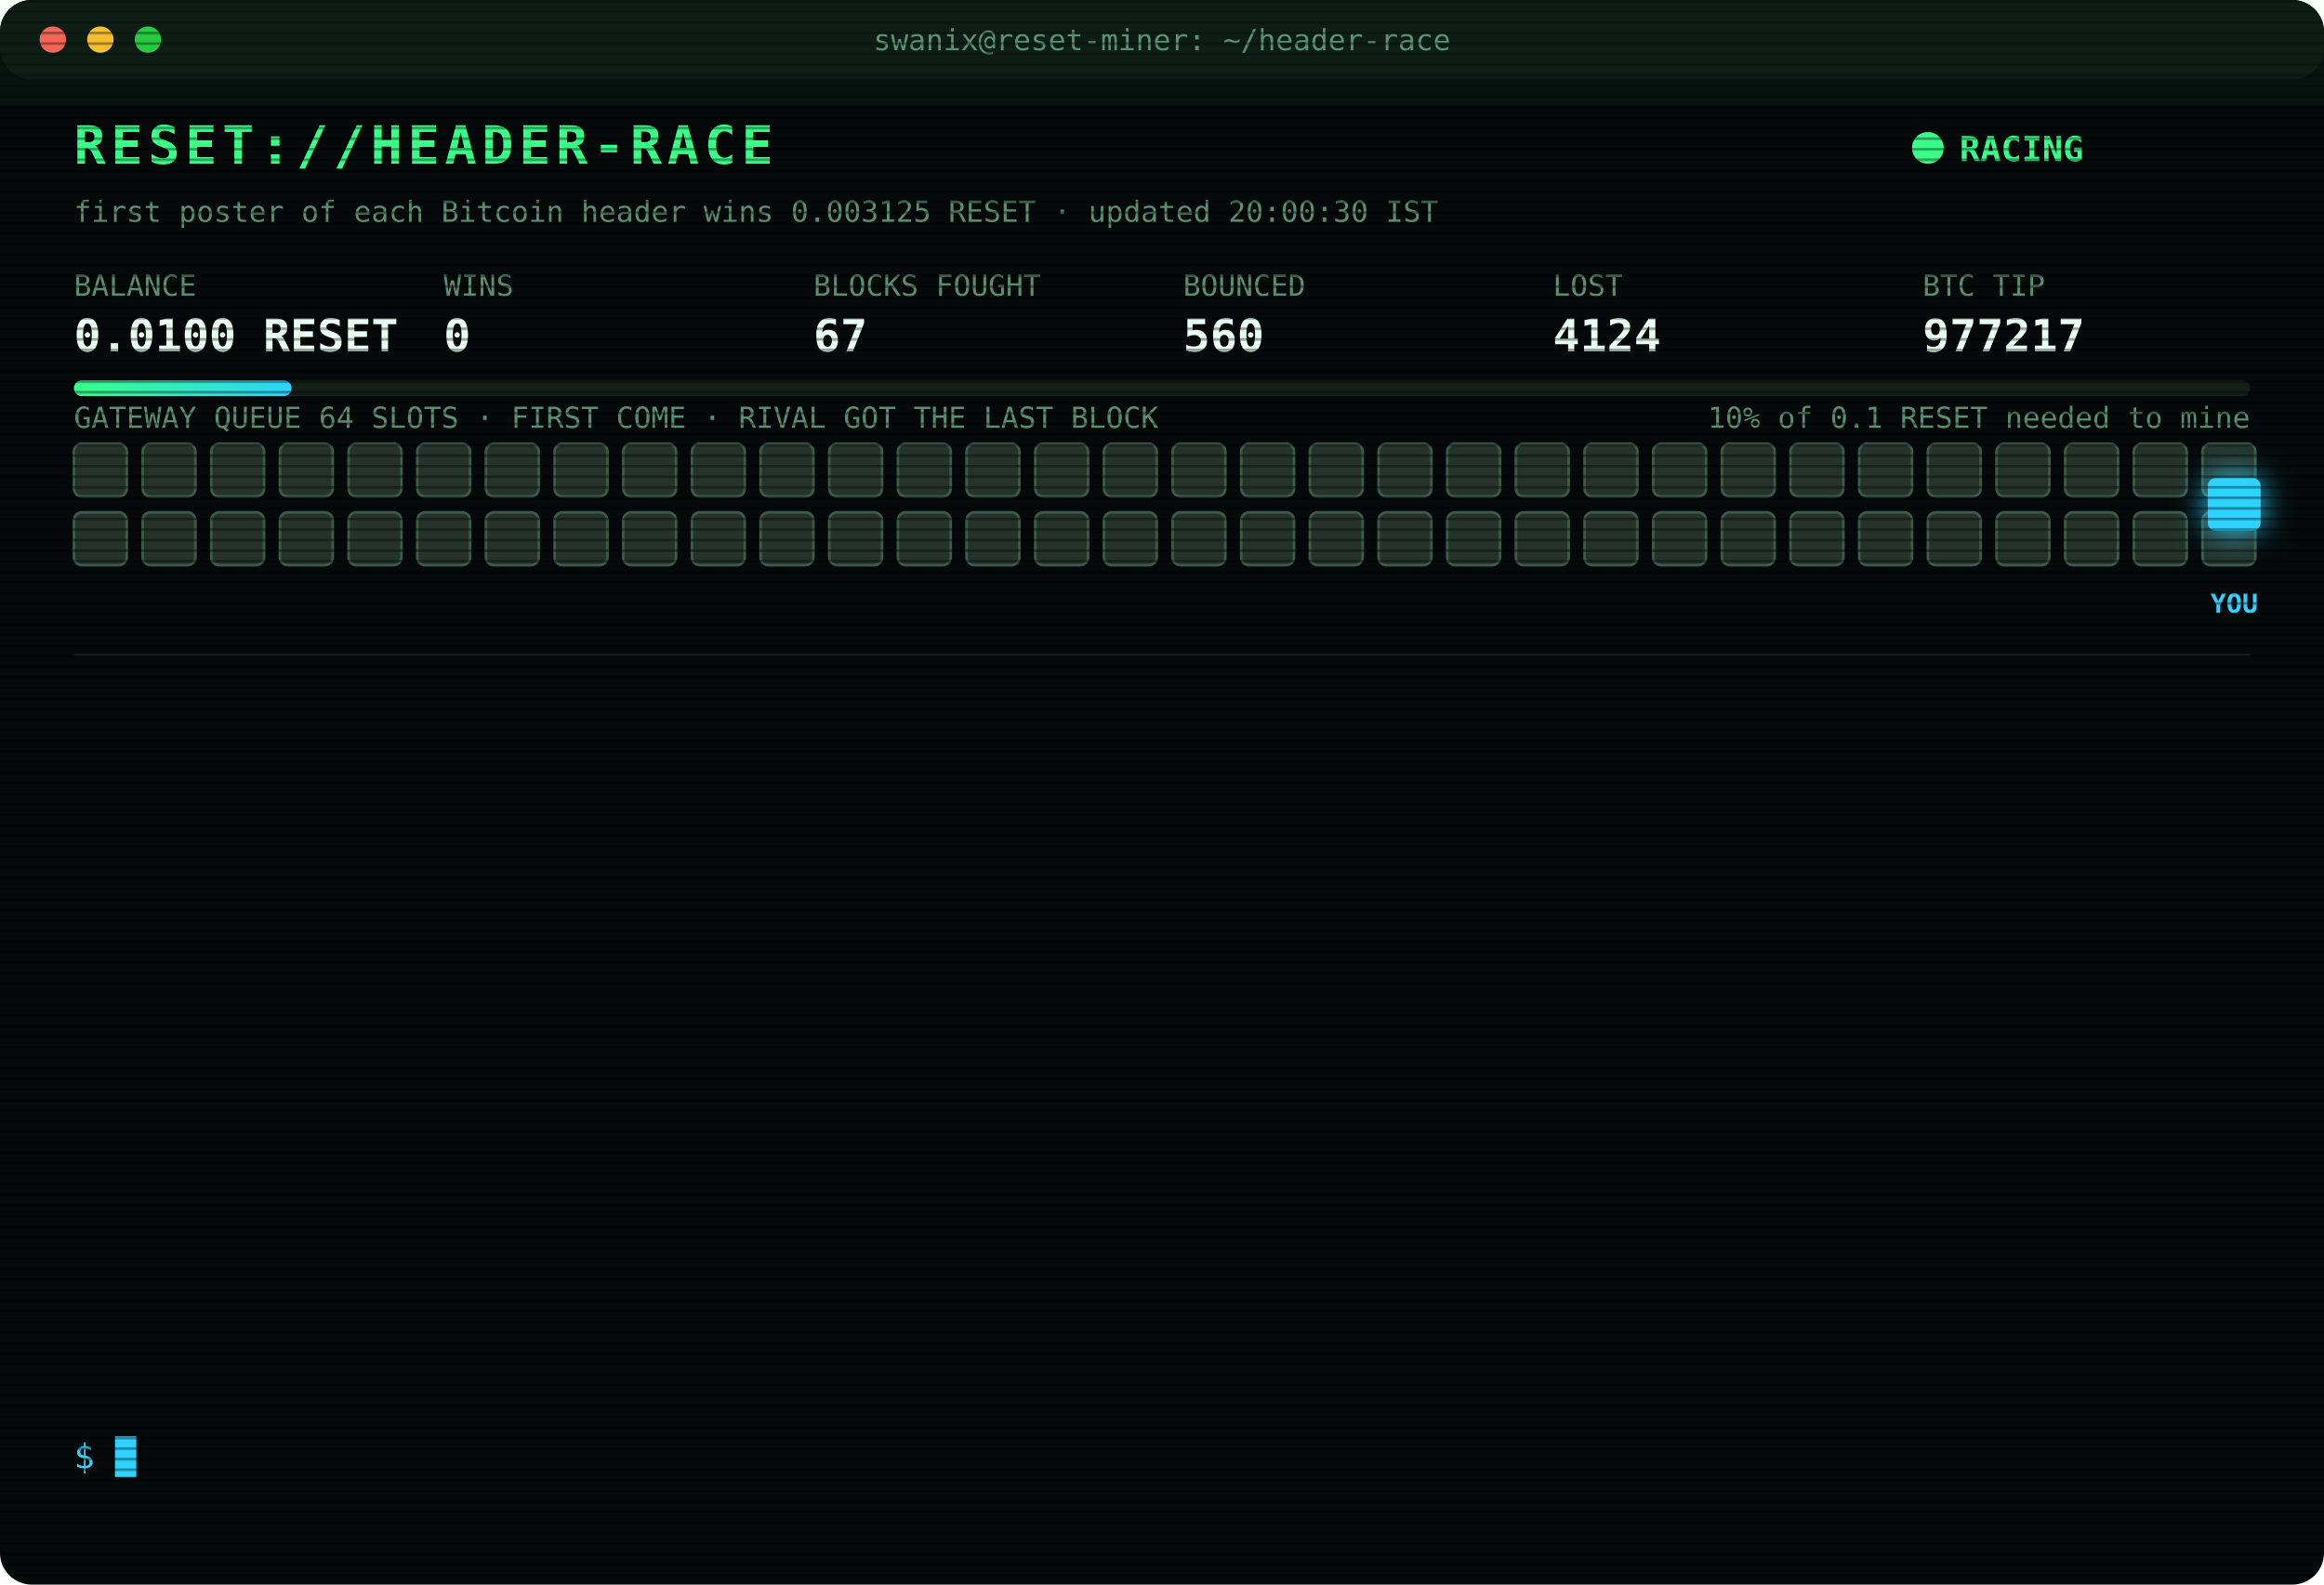
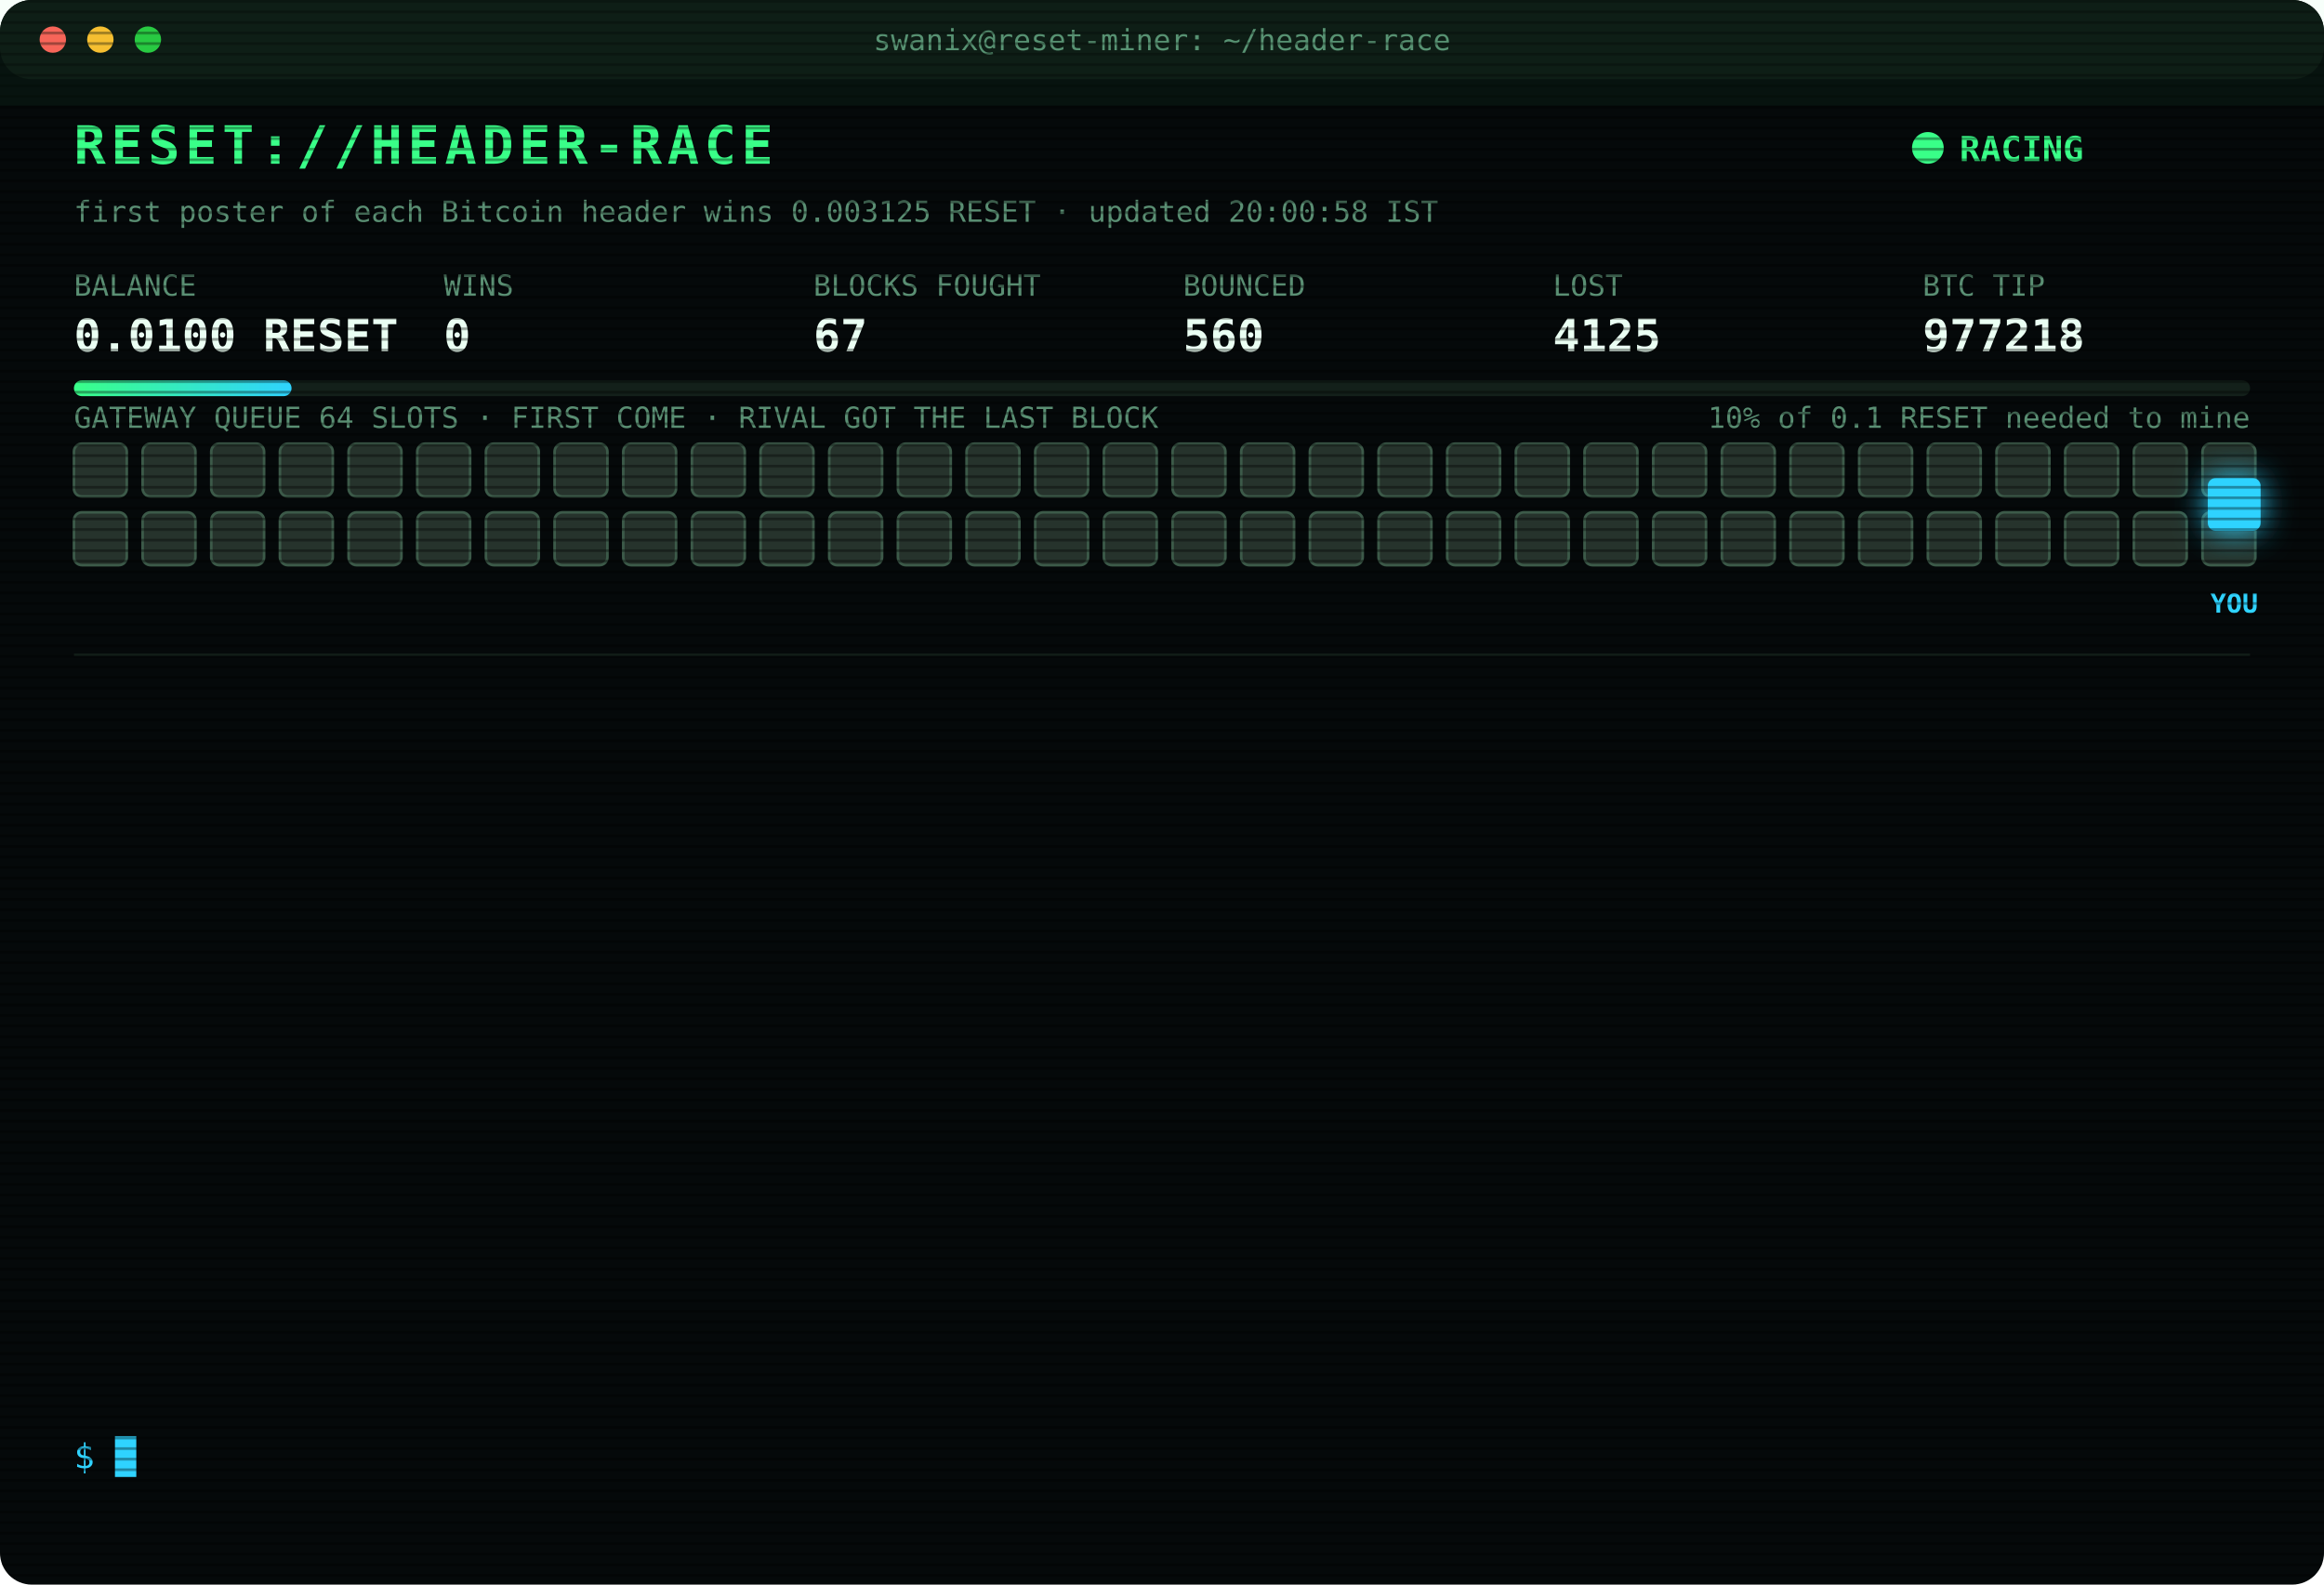
<svg xmlns="http://www.w3.org/2000/svg" width="880" height="600" viewBox="0 0 880 600" font-family="ui-monospace,SFMono-Regular,Menlo,Consolas,monospace">
  <style>
text{font-size:13px;fill:#7CFFB2}
.title{font-size:20px;font-weight:700;fill:#39FF88;letter-spacing:2px;animation:glitch 3s infinite steps(1)}
.sub{fill:#2fd3ff}.k{fill:#5a8f73;font-size:11px}.v{font-size:17px;font-weight:700;fill:#eafff3}
.ts{fill:#3f6b56}.boot{fill:#2fd3ff}.dim{fill:#5a8f73}.bad{fill:#ff4d6d}.warn{fill:#ffd23f}.mag{fill:#ff5cf0}.win{fill:#39FF88;font-weight:700}
.tag{font-size:10px;fill:#2fd3ff;font-weight:700}
.rival{fill:#26332c;stroke:#3c5a49;animation:jam 1.2s infinite alternate}
.idle{fill:#141c18;stroke:#22302a;animation:breathe 4s infinite}
.me{fill:#2fd3ff;filter:drop-shadow(0 0 6px #2fd3ff)}
.hover{animation:nudge 1.1s infinite ease-in-out}.bounce{animation:kick 1.4s infinite}
.ln{opacity:0;animation:in .4s forwards}
.cur{animation:blink 1s infinite steps(1)}
.scan{animation:scan 6s infinite linear}
.led{animation:blink 1.4s infinite}
@keyframes in{from{opacity:0;transform:translateX(-6px)}to{opacity:1;transform:none}}
@keyframes blink{50%{opacity:0}}
@keyframes jam{to{fill:#33463b}}
@keyframes breathe{50%{opacity:.4}}
@keyframes nudge{50%{transform:translateX(-10px)}}
@keyframes kick{0%,100%{transform:none}30%{transform:translateX(-14px)}55%{transform:translateX(10px) translateY(-6px)}}
@keyframes glitch{0%,92%{transform:none}93%{transform:translateX(2px);fill:#ff4d6d}95%{transform:translateX(-2px);fill:#2fd3ff}97%{transform:none}}
@keyframes scan{from{transform:translateY(-40px)}to{transform:translateY(600px)}}
</style>
  <defs>
    <pattern id="sl" width="4" height="4" patternUnits="userSpaceOnUse">
      <rect width="4" height="1" fill="#000" opacity=".35" />
    </pattern>
    <linearGradient id="bar">
      <stop offset="0" stop-color="#39FF88" />
      <stop offset="1" stop-color="#2fd3ff" />
    </linearGradient>
  </defs>
  <rect width="880" height="600" rx="12" fill="#05090a" />
  <rect width="880" height="30" rx="12" fill="#0d1512" />
  <circle cx="20" cy="15" r="5" fill="#ff5f57" />
  <circle cx="38" cy="15" r="5" fill="#febc2e" />
  <circle cx="56" cy="15" r="5" fill="#28c840" />
  <text x="440" y="19" text-anchor="middle" class="k">swanix@reset-miner: ~/header-race</text>
  <text x="28" y="62" class="title">RESET://HEADER-RACE</text>
  <circle class="led" cx="730" cy="56" r="6" fill="#39FF88" />
  <text x="742" y="61" class="win">RACING</text>
-   <text x="28" y="84" class="k">first poster of each Bitcoin header wins 0.003125 RESET · updated 20:00:30 IST</text>
+   <text x="28" y="84" class="k">first poster of each Bitcoin header wins 0.003125 RESET · updated 20:00:58 IST</text>
  <text x="28" y="112" class="k">BALANCE</text>
  <text x="28" y="133" class="v">0.0100 RESET</text>
  <text x="168" y="112" class="k">WINS</text>
  <text x="168" y="133" class="v">0</text>
  <text x="308" y="112" class="k">BLOCKS FOUGHT</text>
  <text x="308" y="133" class="v">67</text>
  <text x="448" y="112" class="k">BOUNCED</text>
  <text x="448" y="133" class="v">560</text>
  <text x="588" y="112" class="k">LOST</text>
-   <text x="588" y="133" class="v">4124</text>
+   <text x="588" y="133" class="v">4125</text>
  <text x="728" y="112" class="k">BTC TIP</text>
-   <text x="728" y="133" class="v">977217</text>
+   <text x="728" y="133" class="v">977218</text>
  <rect x="28" y="144" width="824" height="6" rx="3" fill="#13201a" />
  <rect x="28" y="144" width="82.4" height="6" rx="3" fill="url(#bar)" />
  <text x="852" y="162" text-anchor="end" class="k">10% of 0.1 RESET needed to mine</text>
  <text x="28" y="162" class="k">GATEWAY QUEUE 64 SLOTS · FIRST COME · RIVAL GOT THE LAST BLOCK</text>
  <rect class="rival" x="28" y="168" width="20" height="20" rx="3" style="animation-delay:0.00s" />
  <rect class="rival" x="54" y="168" width="20" height="20" rx="3" style="animation-delay:0.05s" />
  <rect class="rival" x="80" y="168" width="20" height="20" rx="3" style="animation-delay:0.10s" />
  <rect class="rival" x="106" y="168" width="20" height="20" rx="3" style="animation-delay:0.15s" />
  <rect class="rival" x="132" y="168" width="20" height="20" rx="3" style="animation-delay:0.20s" />
  <rect class="rival" x="158" y="168" width="20" height="20" rx="3" style="animation-delay:0.25s" />
  <rect class="rival" x="184" y="168" width="20" height="20" rx="3" style="animation-delay:0.30s" />
  <rect class="rival" x="210" y="168" width="20" height="20" rx="3" style="animation-delay:0.35s" />
  <rect class="rival" x="236" y="168" width="20" height="20" rx="3" style="animation-delay:0.40s" />
  <rect class="rival" x="262" y="168" width="20" height="20" rx="3" style="animation-delay:0.45s" />
  <rect class="rival" x="288" y="168" width="20" height="20" rx="3" style="animation-delay:0.50s" />
  <rect class="rival" x="314" y="168" width="20" height="20" rx="3" style="animation-delay:0.55s" />
  <rect class="rival" x="340" y="168" width="20" height="20" rx="3" style="animation-delay:0.60s" />
  <rect class="rival" x="366" y="168" width="20" height="20" rx="3" style="animation-delay:0.65s" />
  <rect class="rival" x="392" y="168" width="20" height="20" rx="3" style="animation-delay:0.70s" />
  <rect class="rival" x="418" y="168" width="20" height="20" rx="3" style="animation-delay:0.75s" />
  <rect class="rival" x="444" y="168" width="20" height="20" rx="3" style="animation-delay:0.80s" />
  <rect class="rival" x="470" y="168" width="20" height="20" rx="3" style="animation-delay:0.85s" />
  <rect class="rival" x="496" y="168" width="20" height="20" rx="3" style="animation-delay:0.90s" />
  <rect class="rival" x="522" y="168" width="20" height="20" rx="3" style="animation-delay:0.95s" />
  <rect class="rival" x="548" y="168" width="20" height="20" rx="3" style="animation-delay:1.00s" />
  <rect class="rival" x="574" y="168" width="20" height="20" rx="3" style="animation-delay:1.05s" />
  <rect class="rival" x="600" y="168" width="20" height="20" rx="3" style="animation-delay:1.10s" />
  <rect class="rival" x="626" y="168" width="20" height="20" rx="3" style="animation-delay:1.15s" />
  <rect class="rival" x="652" y="168" width="20" height="20" rx="3" style="animation-delay:1.20s" />
  <rect class="rival" x="678" y="168" width="20" height="20" rx="3" style="animation-delay:1.25s" />
  <rect class="rival" x="704" y="168" width="20" height="20" rx="3" style="animation-delay:1.30s" />
  <rect class="rival" x="730" y="168" width="20" height="20" rx="3" style="animation-delay:1.35s" />
  <rect class="rival" x="756" y="168" width="20" height="20" rx="3" style="animation-delay:1.40s" />
  <rect class="rival" x="782" y="168" width="20" height="20" rx="3" style="animation-delay:1.45s" />
  <rect class="rival" x="808" y="168" width="20" height="20" rx="3" style="animation-delay:1.50s" />
  <rect class="rival" x="834" y="168" width="20" height="20" rx="3" style="animation-delay:1.55s" />
  <rect class="rival" x="28" y="194" width="20" height="20" rx="3" style="animation-delay:1.60s" />
  <rect class="rival" x="54" y="194" width="20" height="20" rx="3" style="animation-delay:1.65s" />
  <rect class="rival" x="80" y="194" width="20" height="20" rx="3" style="animation-delay:1.70s" />
  <rect class="rival" x="106" y="194" width="20" height="20" rx="3" style="animation-delay:1.75s" />
  <rect class="rival" x="132" y="194" width="20" height="20" rx="3" style="animation-delay:1.80s" />
  <rect class="rival" x="158" y="194" width="20" height="20" rx="3" style="animation-delay:1.85s" />
  <rect class="rival" x="184" y="194" width="20" height="20" rx="3" style="animation-delay:1.90s" />
  <rect class="rival" x="210" y="194" width="20" height="20" rx="3" style="animation-delay:1.95s" />
  <rect class="rival" x="236" y="194" width="20" height="20" rx="3" style="animation-delay:2.00s" />
  <rect class="rival" x="262" y="194" width="20" height="20" rx="3" style="animation-delay:2.05s" />
  <rect class="rival" x="288" y="194" width="20" height="20" rx="3" style="animation-delay:2.10s" />
  <rect class="rival" x="314" y="194" width="20" height="20" rx="3" style="animation-delay:2.15s" />
  <rect class="rival" x="340" y="194" width="20" height="20" rx="3" style="animation-delay:2.20s" />
  <rect class="rival" x="366" y="194" width="20" height="20" rx="3" style="animation-delay:2.25s" />
  <rect class="rival" x="392" y="194" width="20" height="20" rx="3" style="animation-delay:2.30s" />
  <rect class="rival" x="418" y="194" width="20" height="20" rx="3" style="animation-delay:2.35s" />
  <rect class="rival" x="444" y="194" width="20" height="20" rx="3" style="animation-delay:2.40s" />
  <rect class="rival" x="470" y="194" width="20" height="20" rx="3" style="animation-delay:2.45s" />
  <rect class="rival" x="496" y="194" width="20" height="20" rx="3" style="animation-delay:2.50s" />
  <rect class="rival" x="522" y="194" width="20" height="20" rx="3" style="animation-delay:2.55s" />
  <rect class="rival" x="548" y="194" width="20" height="20" rx="3" style="animation-delay:2.60s" />
  <rect class="rival" x="574" y="194" width="20" height="20" rx="3" style="animation-delay:2.65s" />
  <rect class="rival" x="600" y="194" width="20" height="20" rx="3" style="animation-delay:2.70s" />
  <rect class="rival" x="626" y="194" width="20" height="20" rx="3" style="animation-delay:2.75s" />
  <rect class="rival" x="652" y="194" width="20" height="20" rx="3" style="animation-delay:2.80s" />
  <rect class="rival" x="678" y="194" width="20" height="20" rx="3" style="animation-delay:2.85s" />
  <rect class="rival" x="704" y="194" width="20" height="20" rx="3" style="animation-delay:2.90s" />
  <rect class="rival" x="730" y="194" width="20" height="20" rx="3" style="animation-delay:2.95s" />
  <rect class="rival" x="756" y="194" width="20" height="20" rx="3" style="animation-delay:3.00s" />
  <rect class="rival" x="782" y="194" width="20" height="20" rx="3" style="animation-delay:3.05s" />
  <rect class="rival" x="808" y="194" width="20" height="20" rx="3" style="animation-delay:3.10s" />
  <rect class="rival" x="834" y="194" width="20" height="20" rx="3" style="animation-delay:3.15s" />
  <g class="hover">
    <rect class="me" x="836" y="181" width="20" height="20" rx="3" />
    <text class="tag" x="846" y="232" text-anchor="middle">YOU</text>
  </g>
  <line x1="28" x2="852" y1="248" y2="248" stroke="#13201a" />
  <g class="ln" style="animation-delay:0.40s">
-     <text x="28" y="270" class="ts">18:42:40</text>
-     <text x="104" y="270" class="bad">[LOST] #977207 taken by a rival miner</text>
+     <text x="28" y="270" class="ts">18:42:45</text>
+     <text x="104" y="270" class="bad">[GATEWAY DOWN] no response · 1694ms</text>
  </g>
  <g class="ln" style="animation-delay:0.65s">
    <text x="28" y="292" class="ts">18:42:45</text>
-     <text x="104" y="292" class="bad">[GATEWAY DOWN] no response · 1694ms</text>
+     <text x="104" y="292" class="bad">[REJECTED] #977208 The network already has these headers.</text>
  </g>
  <g class="ln" style="animation-delay:0.90s">
-     <text x="28" y="314" class="ts">18:42:45</text>
-     <text x="104" y="314" class="bad">[REJECTED] #977208 The network already has these headers.</text>
+     <text x="28" y="314" class="ts">18:42:47</text>
+     <text x="104" y="314" class="bad">[LOST] #977208 taken by a rival miner</text>
  </g>
  <g class="ln" style="animation-delay:1.15s">
-     <text x="28" y="336" class="ts">18:42:47</text>
-     <text x="104" y="336" class="bad">[LOST] #977208 taken by a rival miner</text>
+     <text x="28" y="336" class="ts">19:01:57</text>
+     <text x="104" y="336" class="bad">[LOST] #977209 taken by a rival miner</text>
  </g>
  <g class="ln" style="animation-delay:1.40s">
-     <text x="28" y="358" class="ts">19:01:57</text>
-     <text x="104" y="358" class="bad">[LOST] #977209 taken by a rival miner</text>
+     <text x="28" y="358" class="ts">19:15:21</text>
+     <text x="104" y="358" class="bad">[LOST] #977210 taken by a rival miner</text>
  </g>
  <g class="ln" style="animation-delay:1.65s">
-     <text x="28" y="380" class="ts">19:15:21</text>
-     <text x="104" y="380" class="bad">[LOST] #977210 taken by a rival miner</text>
+     <text x="28" y="380" class="ts">19:25:15</text>
+     <text x="104" y="380" class="bad">[LOST] #977211 taken by a rival miner</text>
  </g>
  <g class="ln" style="animation-delay:1.90s">
-     <text x="28" y="402" class="ts">19:25:15</text>
-     <text x="104" y="402" class="bad">[LOST] #977211 taken by a rival miner</text>
+     <text x="28" y="402" class="ts">19:25:45</text>
+     <text x="104" y="402" class="dim">[STINT END] calls 801 · wins 0</text>
  </g>
  <g class="ln" style="animation-delay:2.15s">
-     <text x="28" y="424" class="ts">19:25:45</text>
-     <text x="104" y="424" class="dim">[STINT END] calls 801 · wins 0</text>
+     <text x="28" y="424" class="ts">19:30:30</text>
+     <text x="104" y="424" class="boot">[BOOT] racer v3 online · 3 feeds · stint 340m</text>
  </g>
  <g class="ln" style="animation-delay:2.40s">
-     <text x="28" y="446" class="ts">19:30:30</text>
-     <text x="104" y="446" class="boot">[BOOT] racer v3 online · 3 feeds · stint 340m</text>
+     <text x="28" y="446" class="ts">19:38:34</text>
+     <text x="104" y="446" class="bad">[LOST] #977213 taken by a rival miner</text>
  </g>
  <g class="ln" style="animation-delay:2.65s">
-     <text x="28" y="468" class="ts">19:38:34</text>
-     <text x="104" y="468" class="bad">[LOST] #977213 taken by a rival miner</text>
+     <text x="28" y="468" class="ts">19:44:34</text>
+     <text x="104" y="468" class="bad">[LOST] #977214 taken by a rival miner</text>
  </g>
  <g class="ln" style="animation-delay:2.90s">
-     <text x="28" y="490" class="ts">19:44:34</text>
-     <text x="104" y="490" class="bad">[LOST] #977214 taken by a rival miner</text>
+     <text x="28" y="490" class="ts">19:47:05</text>
+     <text x="104" y="490" class="bad">[LOST] #977215 taken by a rival miner</text>
  </g>
  <g class="ln" style="animation-delay:3.15s">
-     <text x="28" y="512" class="ts">19:47:05</text>
-     <text x="104" y="512" class="bad">[LOST] #977215 taken by a rival miner</text>
+     <text x="28" y="512" class="ts">19:53:36</text>
+     <text x="104" y="512" class="bad">[LOST] #977216 taken by a rival miner</text>
  </g>
  <g class="ln" style="animation-delay:3.40s">
-     <text x="28" y="534" class="ts">19:53:36</text>
-     <text x="104" y="534" class="bad">[LOST] #977216 taken by a rival miner</text>
+     <text x="28" y="534" class="ts">20:00:58</text>
+     <text x="104" y="534" class="bad">[LOST] #977218 taken by a rival miner</text>
  </g>
  <text x="28" y="556" class="sub">$ <tspan class="cur">█</tspan>
  </text>
  <rect width="880" height="600" rx="12" fill="url(#sl)" pointer-events="none" />
  <rect class="scan" width="880" height="40" fill="#39FF88" opacity=".04" />
</svg>
